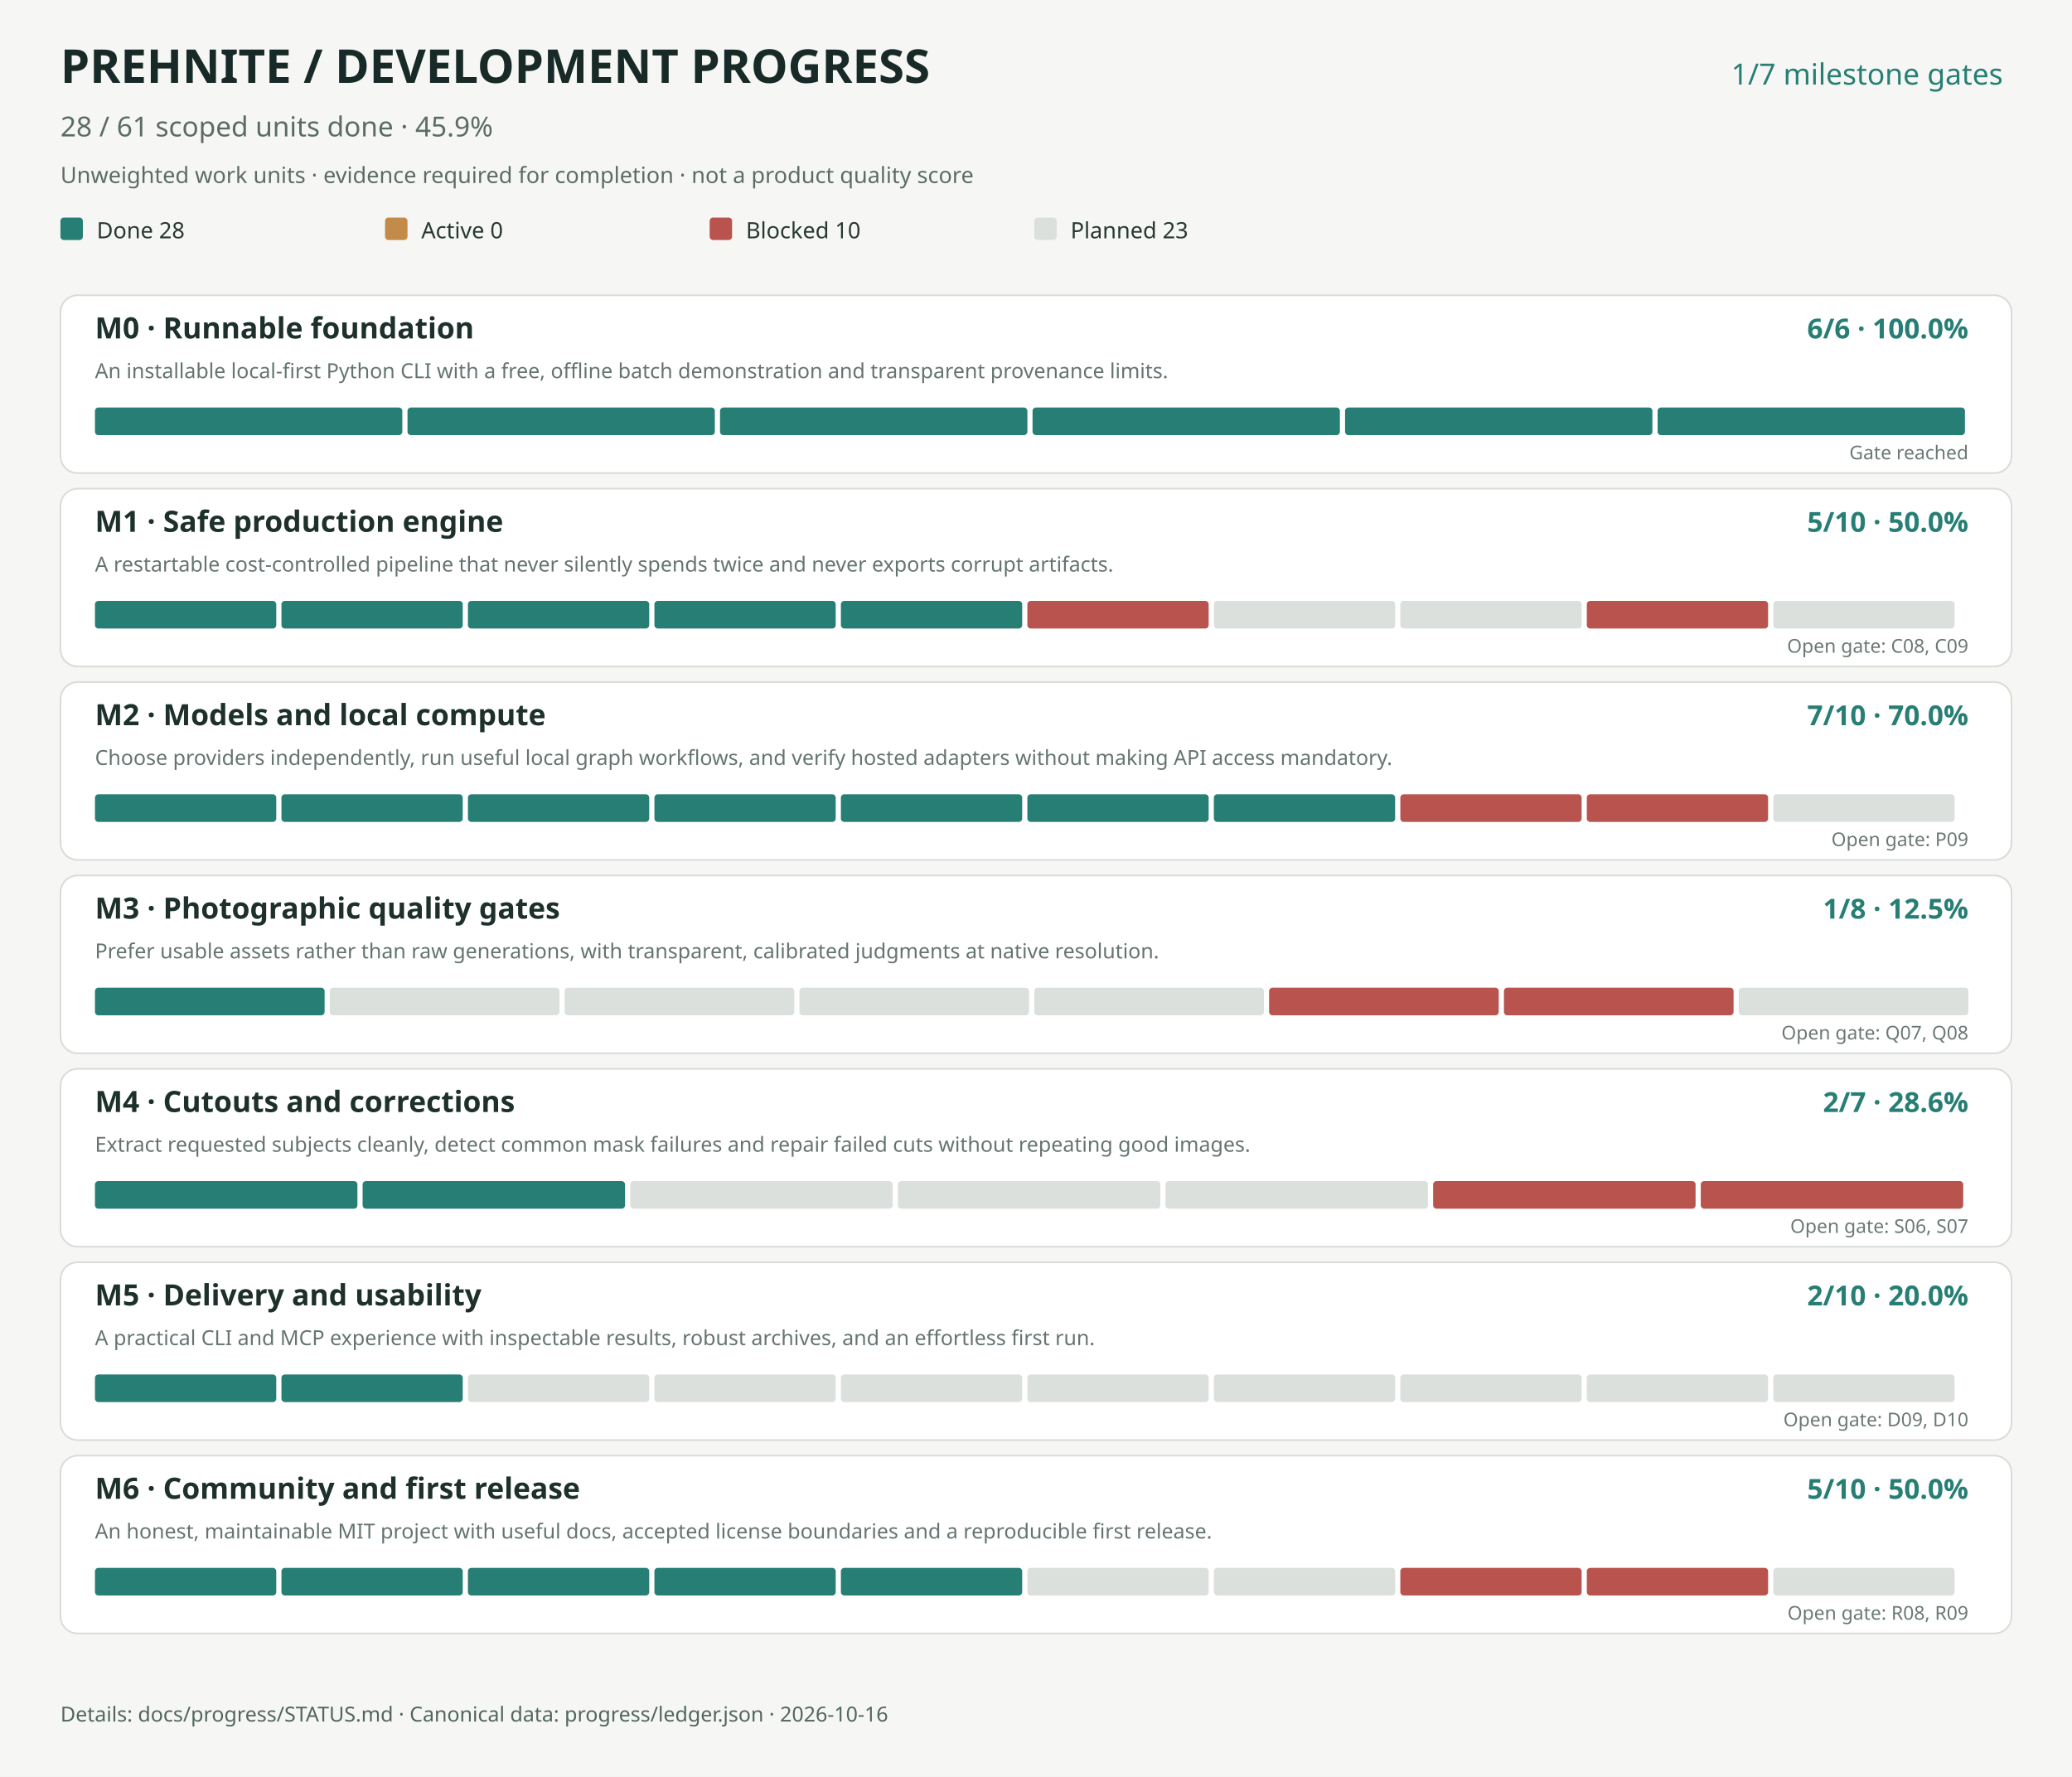
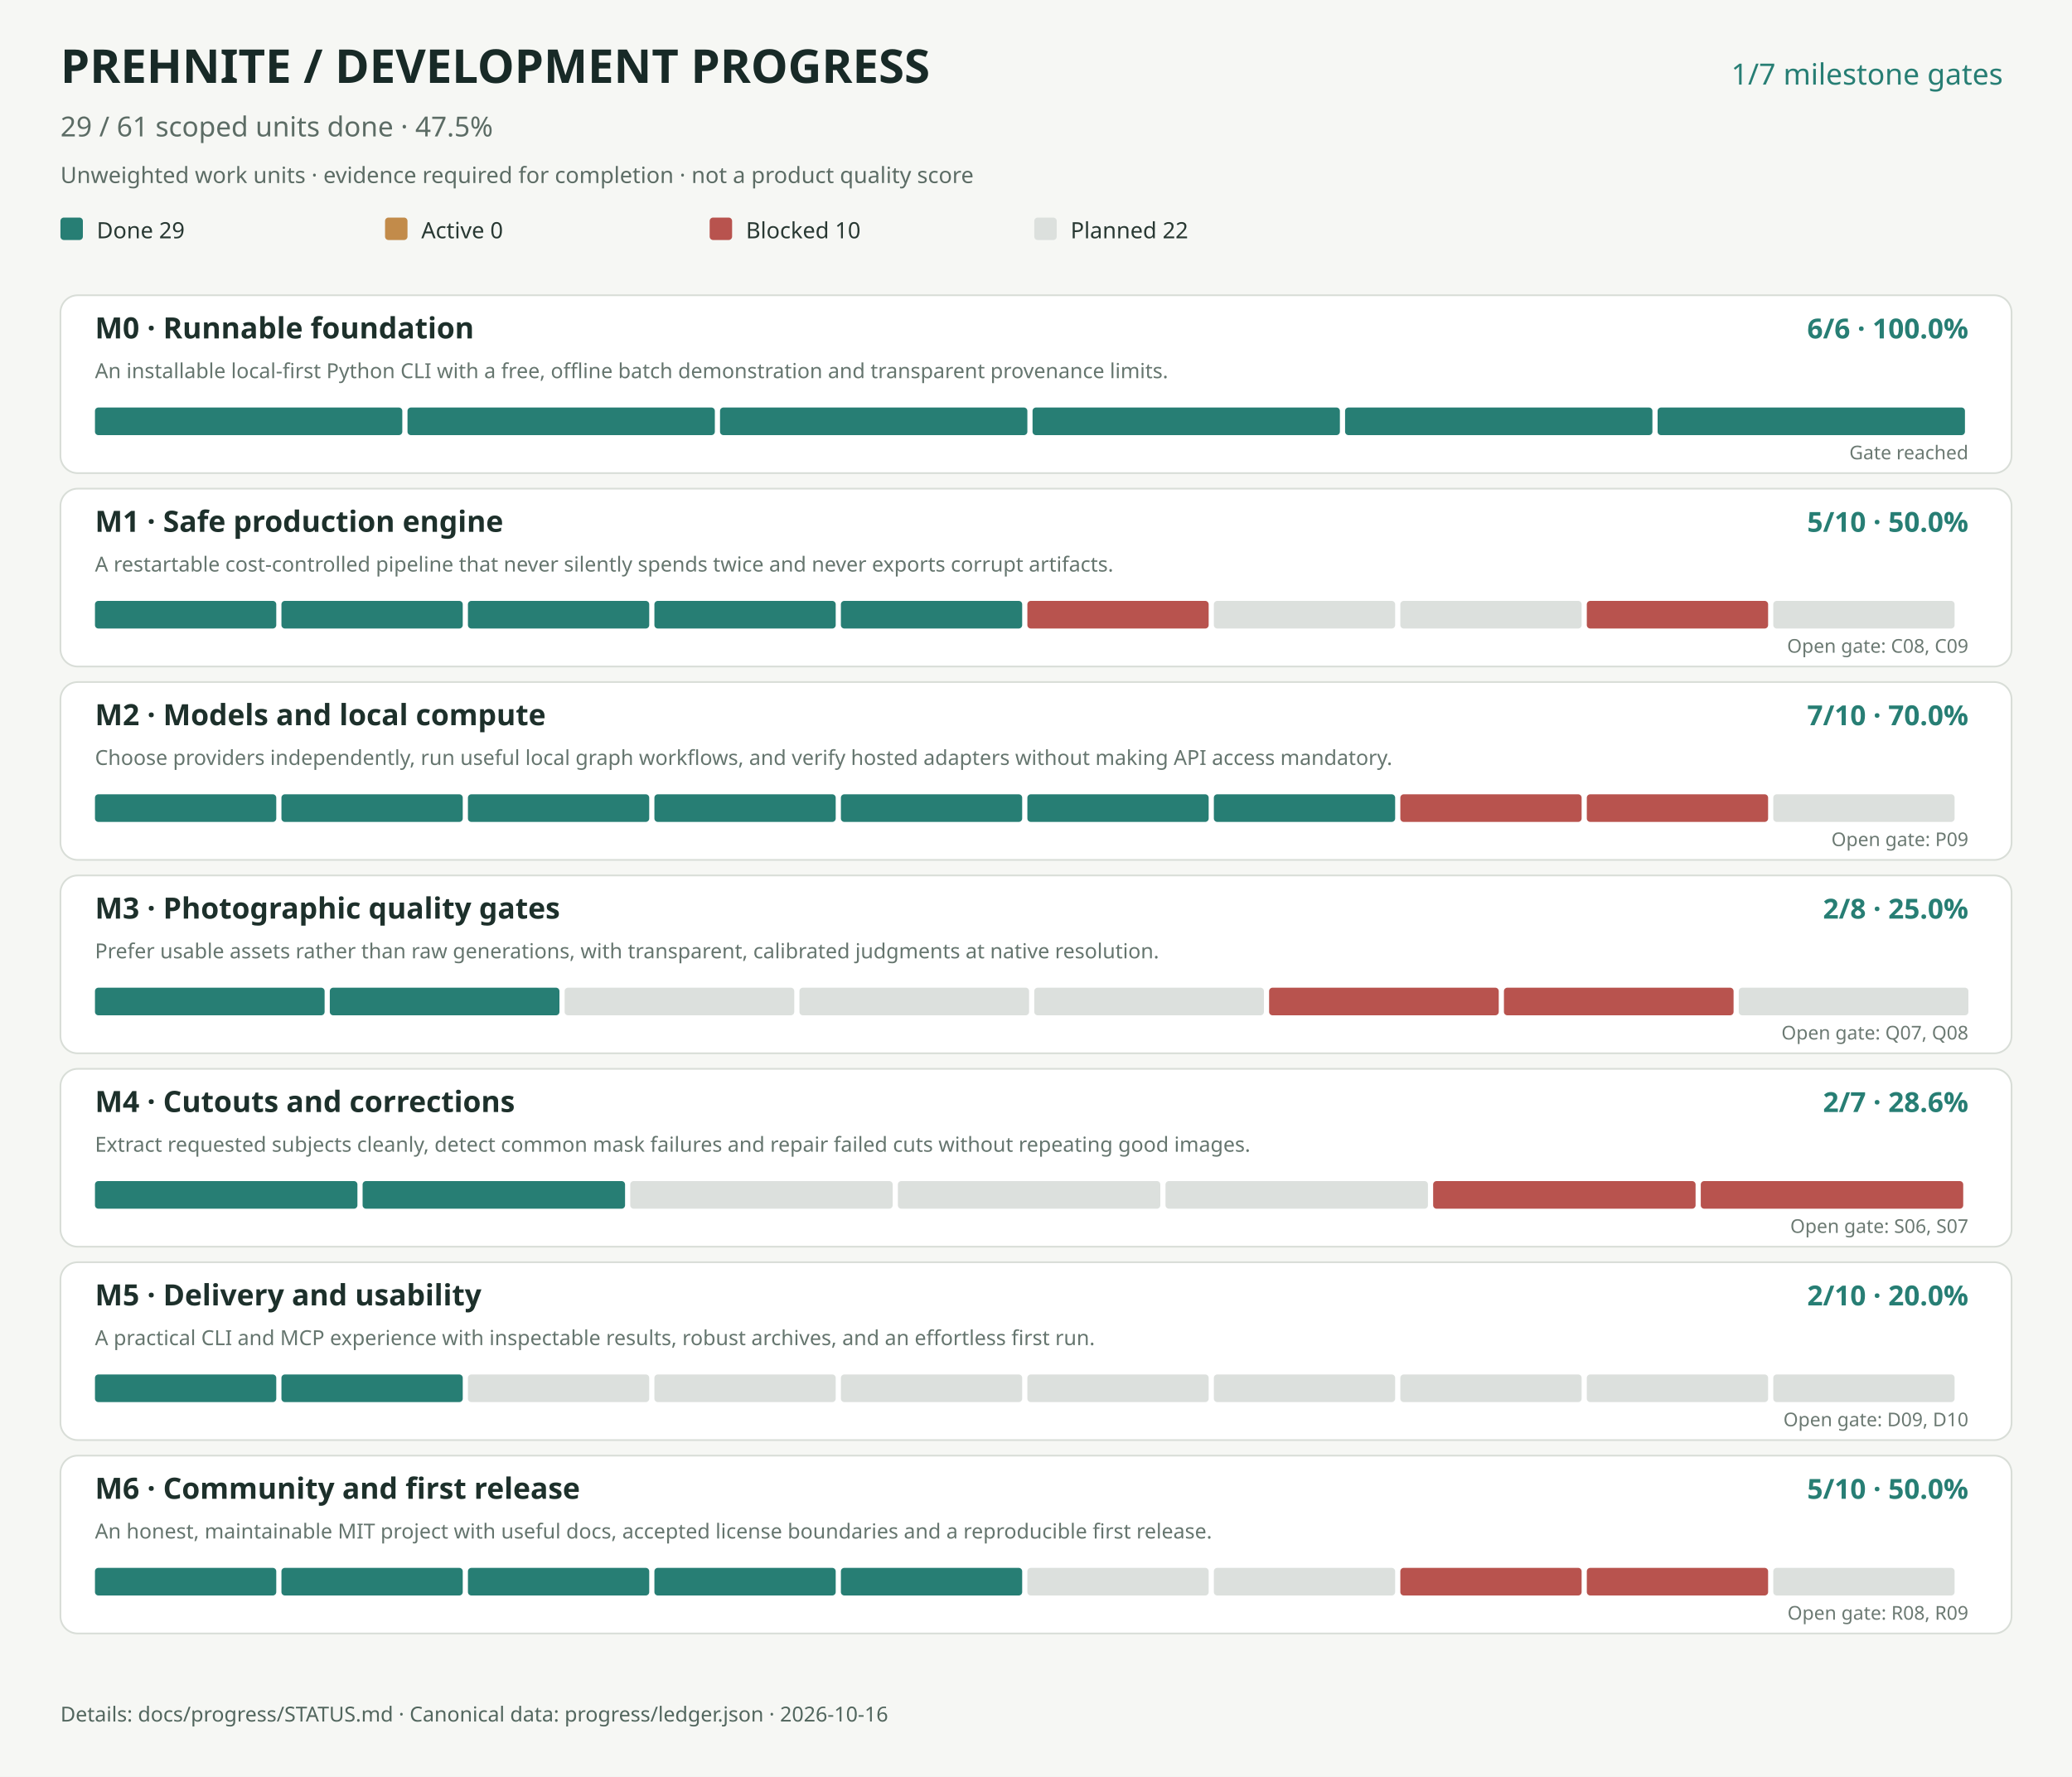
<svg xmlns="http://www.w3.org/2000/svg" width="1200" height="1029" viewBox="0 0 1200 1029" role="img" aria-label="Prehnite evidence-backed milestone progress">
  <rect width="1200" height="1029" fill="#f6f7f4" />
  <g font-family="system-ui,Segoe UI,sans-serif">
    <text x="35" y="48" font-size="27" font-weight="700" fill="#182a27">PREHNITE / DEVELOPMENT PROGRESS</text>
-     <text x="35" y="79" font-size="16" fill="#5c6c65">28 / 61 scoped units done · 45.9%</text>
+     <text x="35" y="79" font-size="16" fill="#5c6c65">29 / 61 scoped units done · 47.5%</text>
    <text x="1160" y="49" text-anchor="end" font-size="17" fill="#277e74">1/7 milestone gates</text>
    <text x="35" y="106" font-size="13" fill="#5c6c65">Unweighted work units · evidence required for completion · not a product quality score</text>
    <rect x="35" y="126" width="13" height="13" rx="2" fill="#277e74" />
-     <text x="56" y="138" font-size="13" fill="#283832">Done 28</text>
+     <text x="56" y="138" font-size="13" fill="#283832">Done 29</text>
    <rect x="223" y="126" width="13" height="13" rx="2" fill="#c28b4a" />
    <text x="244" y="138" font-size="13" fill="#283832">Active 0</text>
    <rect x="411" y="126" width="13" height="13" rx="2" fill="#b8534e" />
    <text x="432" y="138" font-size="13" fill="#283832">Blocked 10</text>
    <rect x="599" y="126" width="13" height="13" rx="2" fill="#dce0dd" />
-     <text x="620" y="138" font-size="13" fill="#283832">Planned 23</text>
+     <text x="620" y="138" font-size="13" fill="#283832">Planned 22</text>
    <rect x="35" y="171" width="1130" height="103" rx="10" fill="#fff" stroke="#d8ddd7" />
    <text x="55" y="196" font-size="17" font-weight="650" fill="#1d302b">M0 · Runnable foundation</text>
    <text x="1140" y="196" font-size="16" text-anchor="end" font-weight="650" fill="#277e74">6/6 · 100.0%</text>
    <text x="55" y="219" font-size="12" fill="#65756e">An installable local-first Python CLI with a free, offline batch demonstration and transparent provenance limits.</text>
    <g>
      <rect x="55" y="236" width="178" height="16" rx="2" fill="#277e74" />
    </g>
    <g>
      <rect x="236" y="236" width="178" height="16" rx="2" fill="#277e74" />
    </g>
    <g>
      <rect x="417" y="236" width="178" height="16" rx="2" fill="#277e74" />
    </g>
    <g>
      <rect x="598" y="236" width="178" height="16" rx="2" fill="#277e74" />
    </g>
    <g>
      <rect x="779" y="236" width="178" height="16" rx="2" fill="#277e74" />
    </g>
    <g>
      <rect x="960" y="236" width="178" height="16" rx="2" fill="#277e74" />
    </g>
    <text x="1140" y="266" text-anchor="end" font-size="11" fill="#6b7972">Gate reached</text>
    <rect x="35" y="283" width="1130" height="103" rx="10" fill="#fff" stroke="#d8ddd7" />
    <text x="55" y="308" font-size="17" font-weight="650" fill="#1d302b">M1 · Safe production engine</text>
    <text x="1140" y="308" font-size="16" text-anchor="end" font-weight="650" fill="#277e74">5/10 · 50.0%</text>
    <text x="55" y="331" font-size="12" fill="#65756e">A restartable cost-controlled pipeline that never silently spends twice and never exports corrupt artifacts.</text>
    <g>
      <rect x="55" y="348" width="105" height="16" rx="2" fill="#277e74" />
    </g>
    <g>
      <rect x="163" y="348" width="105" height="16" rx="2" fill="#277e74" />
    </g>
    <g>
      <rect x="271" y="348" width="105" height="16" rx="2" fill="#277e74" />
    </g>
    <g>
      <rect x="379" y="348" width="105" height="16" rx="2" fill="#277e74" />
    </g>
    <g>
      <rect x="487" y="348" width="105" height="16" rx="2" fill="#277e74" />
    </g>
    <g>
      <rect x="595" y="348" width="105" height="16" rx="2" fill="#b8534e" />
    </g>
    <g>
      <rect x="703" y="348" width="105" height="16" rx="2" fill="#dce0dd" />
    </g>
    <g>
      <rect x="811" y="348" width="105" height="16" rx="2" fill="#dce0dd" />
    </g>
    <g>
      <rect x="919" y="348" width="105" height="16" rx="2" fill="#b8534e" />
    </g>
    <g>
      <rect x="1027" y="348" width="105" height="16" rx="2" fill="#dce0dd" />
    </g>
    <text x="1140" y="378" text-anchor="end" font-size="11" fill="#6b7972">Open gate: C08, C09</text>
    <rect x="35" y="395" width="1130" height="103" rx="10" fill="#fff" stroke="#d8ddd7" />
    <text x="55" y="420" font-size="17" font-weight="650" fill="#1d302b">M2 · Models and local compute</text>
    <text x="1140" y="420" font-size="16" text-anchor="end" font-weight="650" fill="#277e74">7/10 · 70.0%</text>
    <text x="55" y="443" font-size="12" fill="#65756e">Choose providers independently, run useful local graph workflows, and verify hosted adapters without making API access mandatory.</text>
    <g>
      <rect x="55" y="460" width="105" height="16" rx="2" fill="#277e74" />
    </g>
    <g>
      <rect x="163" y="460" width="105" height="16" rx="2" fill="#277e74" />
    </g>
    <g>
      <rect x="271" y="460" width="105" height="16" rx="2" fill="#277e74" />
    </g>
    <g>
      <rect x="379" y="460" width="105" height="16" rx="2" fill="#277e74" />
    </g>
    <g>
      <rect x="487" y="460" width="105" height="16" rx="2" fill="#277e74" />
    </g>
    <g>
      <rect x="595" y="460" width="105" height="16" rx="2" fill="#277e74" />
    </g>
    <g>
      <rect x="703" y="460" width="105" height="16" rx="2" fill="#277e74" />
    </g>
    <g>
      <rect x="811" y="460" width="105" height="16" rx="2" fill="#b8534e" />
    </g>
    <g>
      <rect x="919" y="460" width="105" height="16" rx="2" fill="#b8534e" />
    </g>
    <g>
      <rect x="1027" y="460" width="105" height="16" rx="2" fill="#dce0dd" />
    </g>
    <text x="1140" y="490" text-anchor="end" font-size="11" fill="#6b7972">Open gate: P09</text>
    <rect x="35" y="507" width="1130" height="103" rx="10" fill="#fff" stroke="#d8ddd7" />
    <text x="55" y="532" font-size="17" font-weight="650" fill="#1d302b">M3 · Photographic quality gates</text>
-     <text x="1140" y="532" font-size="16" text-anchor="end" font-weight="650" fill="#277e74">1/8 · 12.5%</text>
+     <text x="1140" y="532" font-size="16" text-anchor="end" font-weight="650" fill="#277e74">2/8 · 25.0%</text>
    <text x="55" y="555" font-size="12" fill="#65756e">Prefer usable assets rather than raw generations, with transparent, calibrated judgments at native resolution.</text>
    <g>
      <rect x="55" y="572" width="133" height="16" rx="2" fill="#277e74" />
    </g>
    <g>
-       <rect x="191" y="572" width="133" height="16" rx="2" fill="#dce0dd" />
+       <rect x="191" y="572" width="133" height="16" rx="2" fill="#277e74" />
    </g>
    <g>
      <rect x="327" y="572" width="133" height="16" rx="2" fill="#dce0dd" />
    </g>
    <g>
      <rect x="463" y="572" width="133" height="16" rx="2" fill="#dce0dd" />
    </g>
    <g>
      <rect x="599" y="572" width="133" height="16" rx="2" fill="#dce0dd" />
    </g>
    <g>
      <rect x="735" y="572" width="133" height="16" rx="2" fill="#b8534e" />
    </g>
    <g>
      <rect x="871" y="572" width="133" height="16" rx="2" fill="#b8534e" />
    </g>
    <g>
      <rect x="1007" y="572" width="133" height="16" rx="2" fill="#dce0dd" />
    </g>
    <text x="1140" y="602" text-anchor="end" font-size="11" fill="#6b7972">Open gate: Q07, Q08</text>
    <rect x="35" y="619" width="1130" height="103" rx="10" fill="#fff" stroke="#d8ddd7" />
    <text x="55" y="644" font-size="17" font-weight="650" fill="#1d302b">M4 · Cutouts and corrections</text>
    <text x="1140" y="644" font-size="16" text-anchor="end" font-weight="650" fill="#277e74">2/7 · 28.6%</text>
    <text x="55" y="667" font-size="12" fill="#65756e">Extract requested subjects cleanly, detect common mask failures and repair failed cuts without repeating good images.</text>
    <g>
      <rect x="55" y="684" width="152" height="16" rx="2" fill="#277e74" />
    </g>
    <g>
      <rect x="210" y="684" width="152" height="16" rx="2" fill="#277e74" />
    </g>
    <g>
      <rect x="365" y="684" width="152" height="16" rx="2" fill="#dce0dd" />
    </g>
    <g>
      <rect x="520" y="684" width="152" height="16" rx="2" fill="#dce0dd" />
    </g>
    <g>
      <rect x="675" y="684" width="152" height="16" rx="2" fill="#dce0dd" />
    </g>
    <g>
      <rect x="830" y="684" width="152" height="16" rx="2" fill="#b8534e" />
    </g>
    <g>
      <rect x="985" y="684" width="152" height="16" rx="2" fill="#b8534e" />
    </g>
    <text x="1140" y="714" text-anchor="end" font-size="11" fill="#6b7972">Open gate: S06, S07</text>
    <rect x="35" y="731" width="1130" height="103" rx="10" fill="#fff" stroke="#d8ddd7" />
    <text x="55" y="756" font-size="17" font-weight="650" fill="#1d302b">M5 · Delivery and usability</text>
    <text x="1140" y="756" font-size="16" text-anchor="end" font-weight="650" fill="#277e74">2/10 · 20.0%</text>
    <text x="55" y="779" font-size="12" fill="#65756e">A practical CLI and MCP experience with inspectable results, robust archives, and an effortless first run.</text>
    <g>
      <rect x="55" y="796" width="105" height="16" rx="2" fill="#277e74" />
    </g>
    <g>
      <rect x="163" y="796" width="105" height="16" rx="2" fill="#277e74" />
    </g>
    <g>
      <rect x="271" y="796" width="105" height="16" rx="2" fill="#dce0dd" />
    </g>
    <g>
      <rect x="379" y="796" width="105" height="16" rx="2" fill="#dce0dd" />
    </g>
    <g>
      <rect x="487" y="796" width="105" height="16" rx="2" fill="#dce0dd" />
    </g>
    <g>
      <rect x="595" y="796" width="105" height="16" rx="2" fill="#dce0dd" />
    </g>
    <g>
      <rect x="703" y="796" width="105" height="16" rx="2" fill="#dce0dd" />
    </g>
    <g>
      <rect x="811" y="796" width="105" height="16" rx="2" fill="#dce0dd" />
    </g>
    <g>
      <rect x="919" y="796" width="105" height="16" rx="2" fill="#dce0dd" />
    </g>
    <g>
      <rect x="1027" y="796" width="105" height="16" rx="2" fill="#dce0dd" />
    </g>
    <text x="1140" y="826" text-anchor="end" font-size="11" fill="#6b7972">Open gate: D09, D10</text>
    <rect x="35" y="843" width="1130" height="103" rx="10" fill="#fff" stroke="#d8ddd7" />
    <text x="55" y="868" font-size="17" font-weight="650" fill="#1d302b">M6 · Community and first release</text>
    <text x="1140" y="868" font-size="16" text-anchor="end" font-weight="650" fill="#277e74">5/10 · 50.0%</text>
    <text x="55" y="891" font-size="12" fill="#65756e">An honest, maintainable MIT project with useful docs, accepted license boundaries and a reproducible first release.</text>
    <g>
      <rect x="55" y="908" width="105" height="16" rx="2" fill="#277e74" />
    </g>
    <g>
      <rect x="163" y="908" width="105" height="16" rx="2" fill="#277e74" />
    </g>
    <g>
      <rect x="271" y="908" width="105" height="16" rx="2" fill="#277e74" />
    </g>
    <g>
      <rect x="379" y="908" width="105" height="16" rx="2" fill="#277e74" />
    </g>
    <g>
      <rect x="487" y="908" width="105" height="16" rx="2" fill="#277e74" />
    </g>
    <g>
      <rect x="595" y="908" width="105" height="16" rx="2" fill="#dce0dd" />
    </g>
    <g>
      <rect x="703" y="908" width="105" height="16" rx="2" fill="#dce0dd" />
    </g>
    <g>
      <rect x="811" y="908" width="105" height="16" rx="2" fill="#b8534e" />
    </g>
    <g>
      <rect x="919" y="908" width="105" height="16" rx="2" fill="#b8534e" />
    </g>
    <g>
      <rect x="1027" y="908" width="105" height="16" rx="2" fill="#dce0dd" />
    </g>
    <text x="1140" y="938" text-anchor="end" font-size="11" fill="#6b7972">Open gate: R08, R09</text>
    <text x="35" y="997" font-size="12" fill="#52665e">Details: docs/progress/STATUS.md · Canonical data: progress/ledger.json · 2026-10-16</text>
  </g>
</svg>
